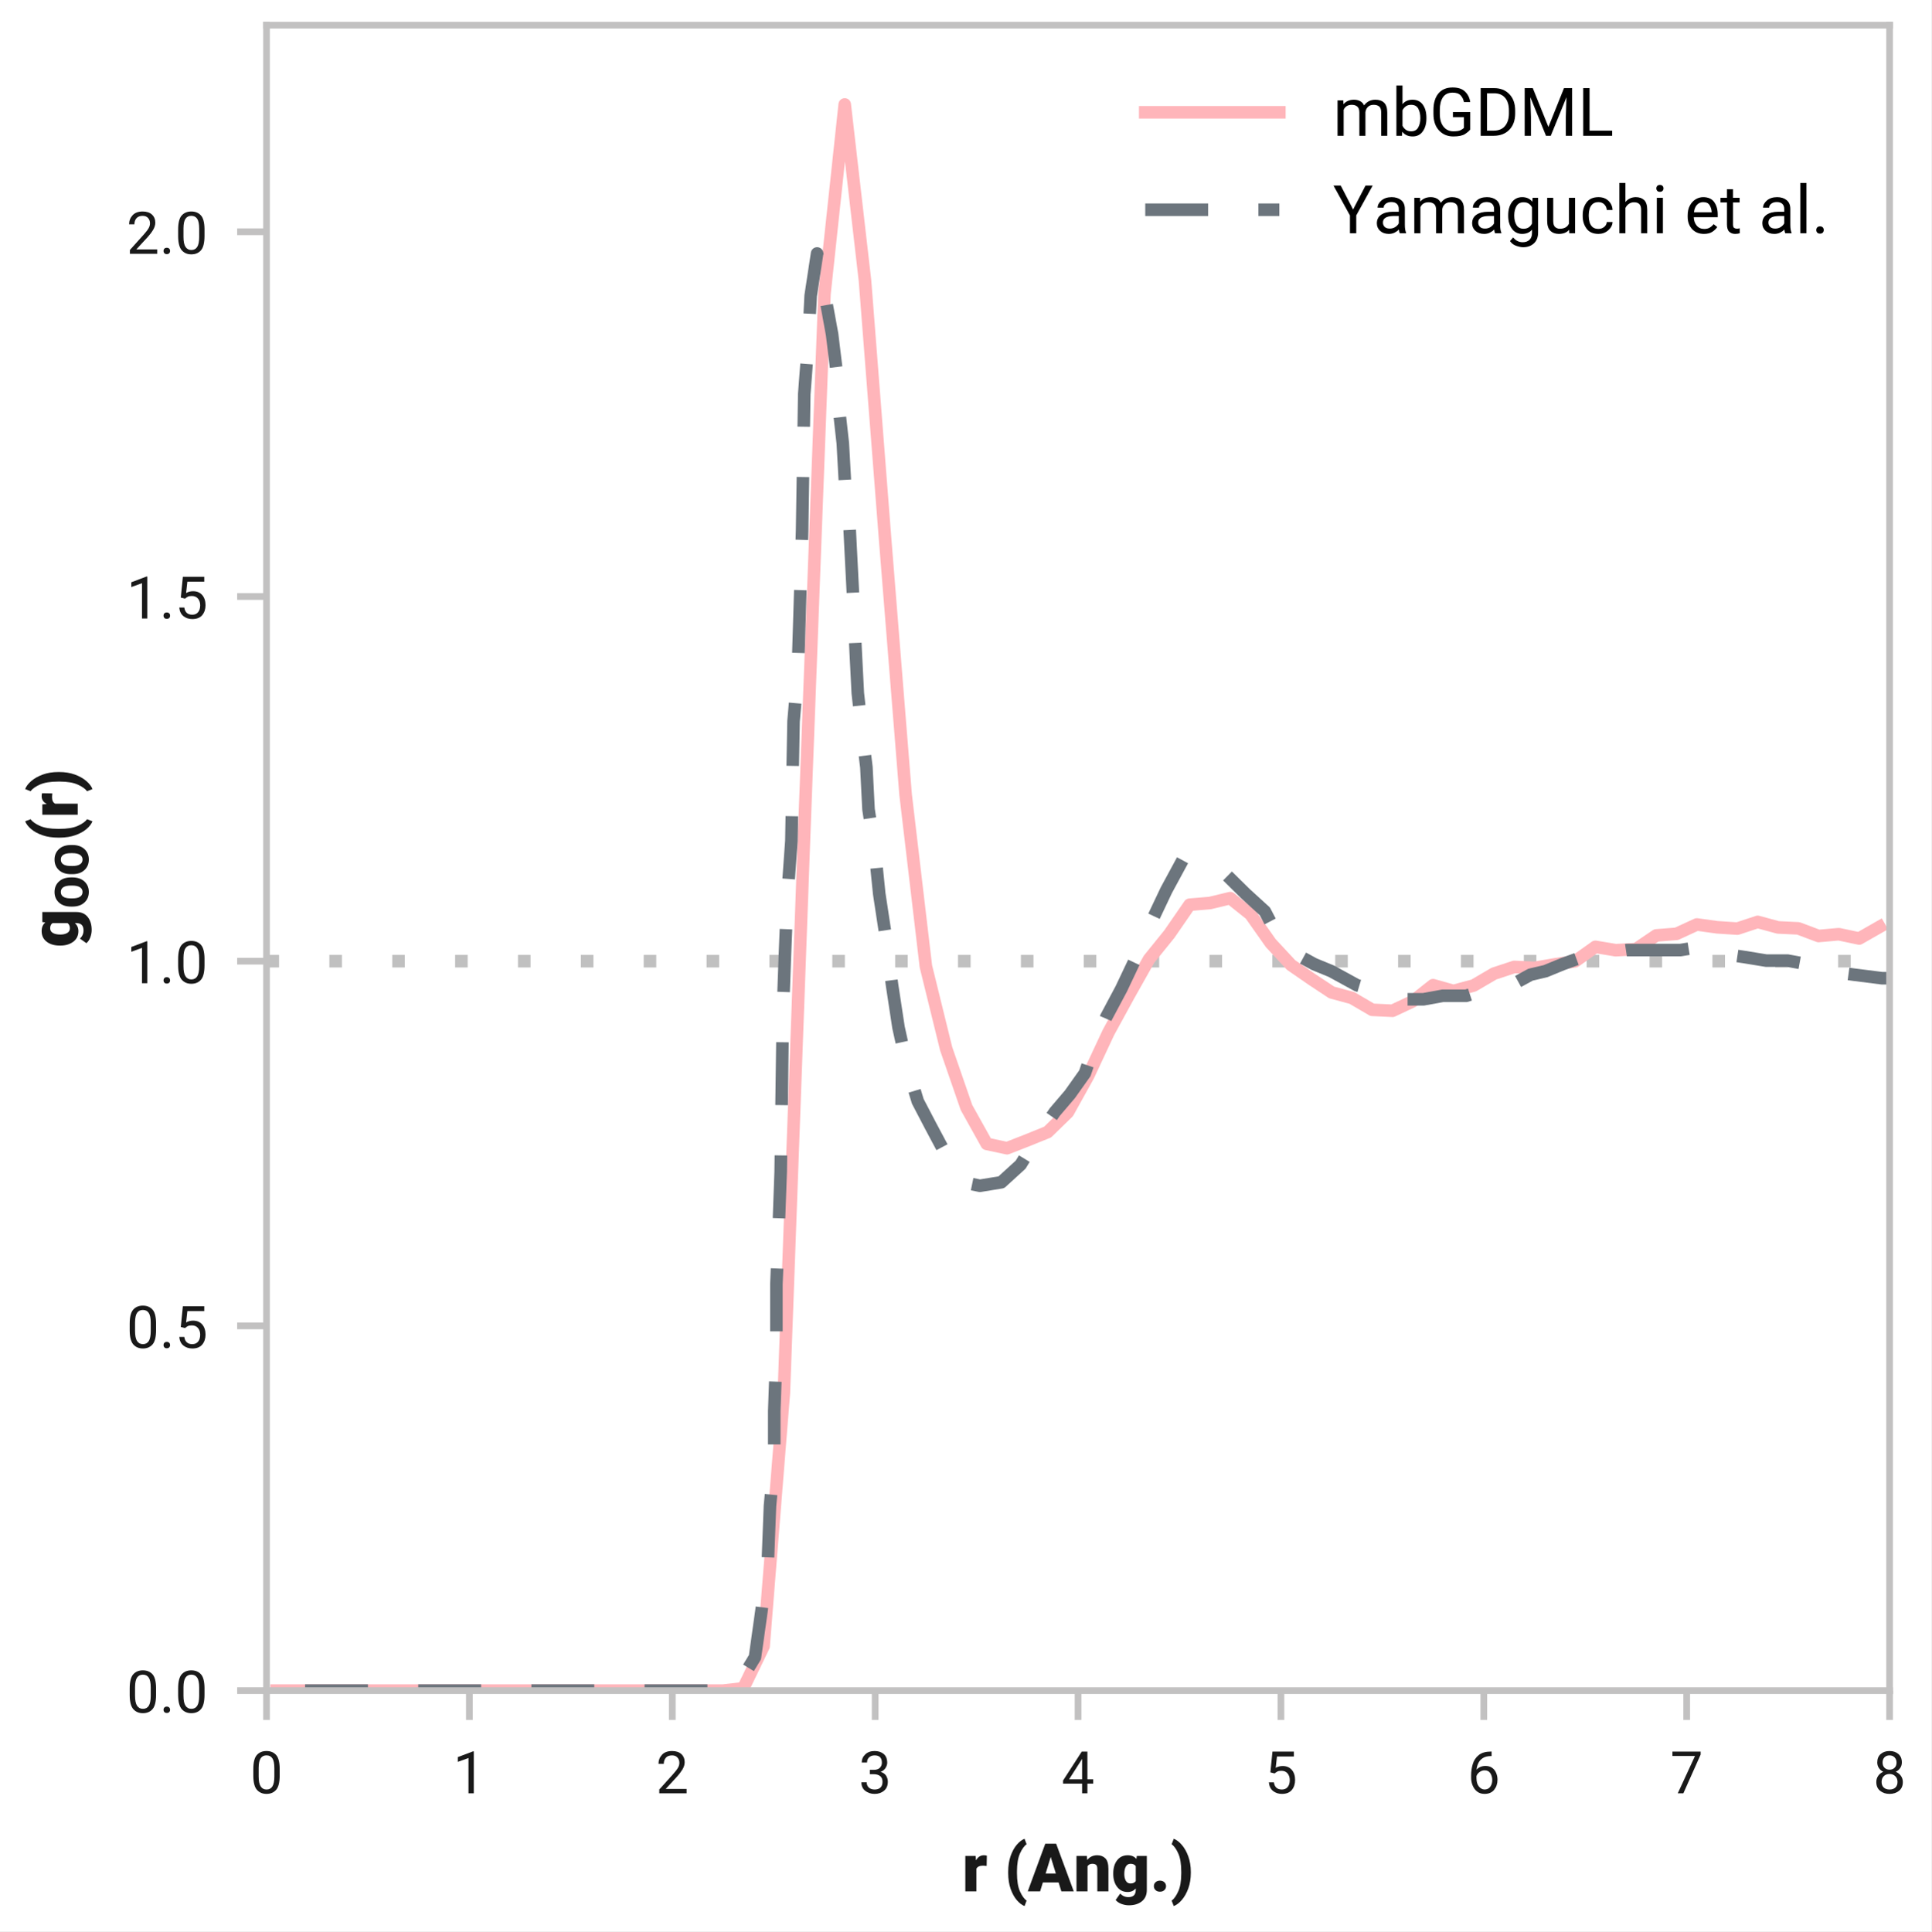
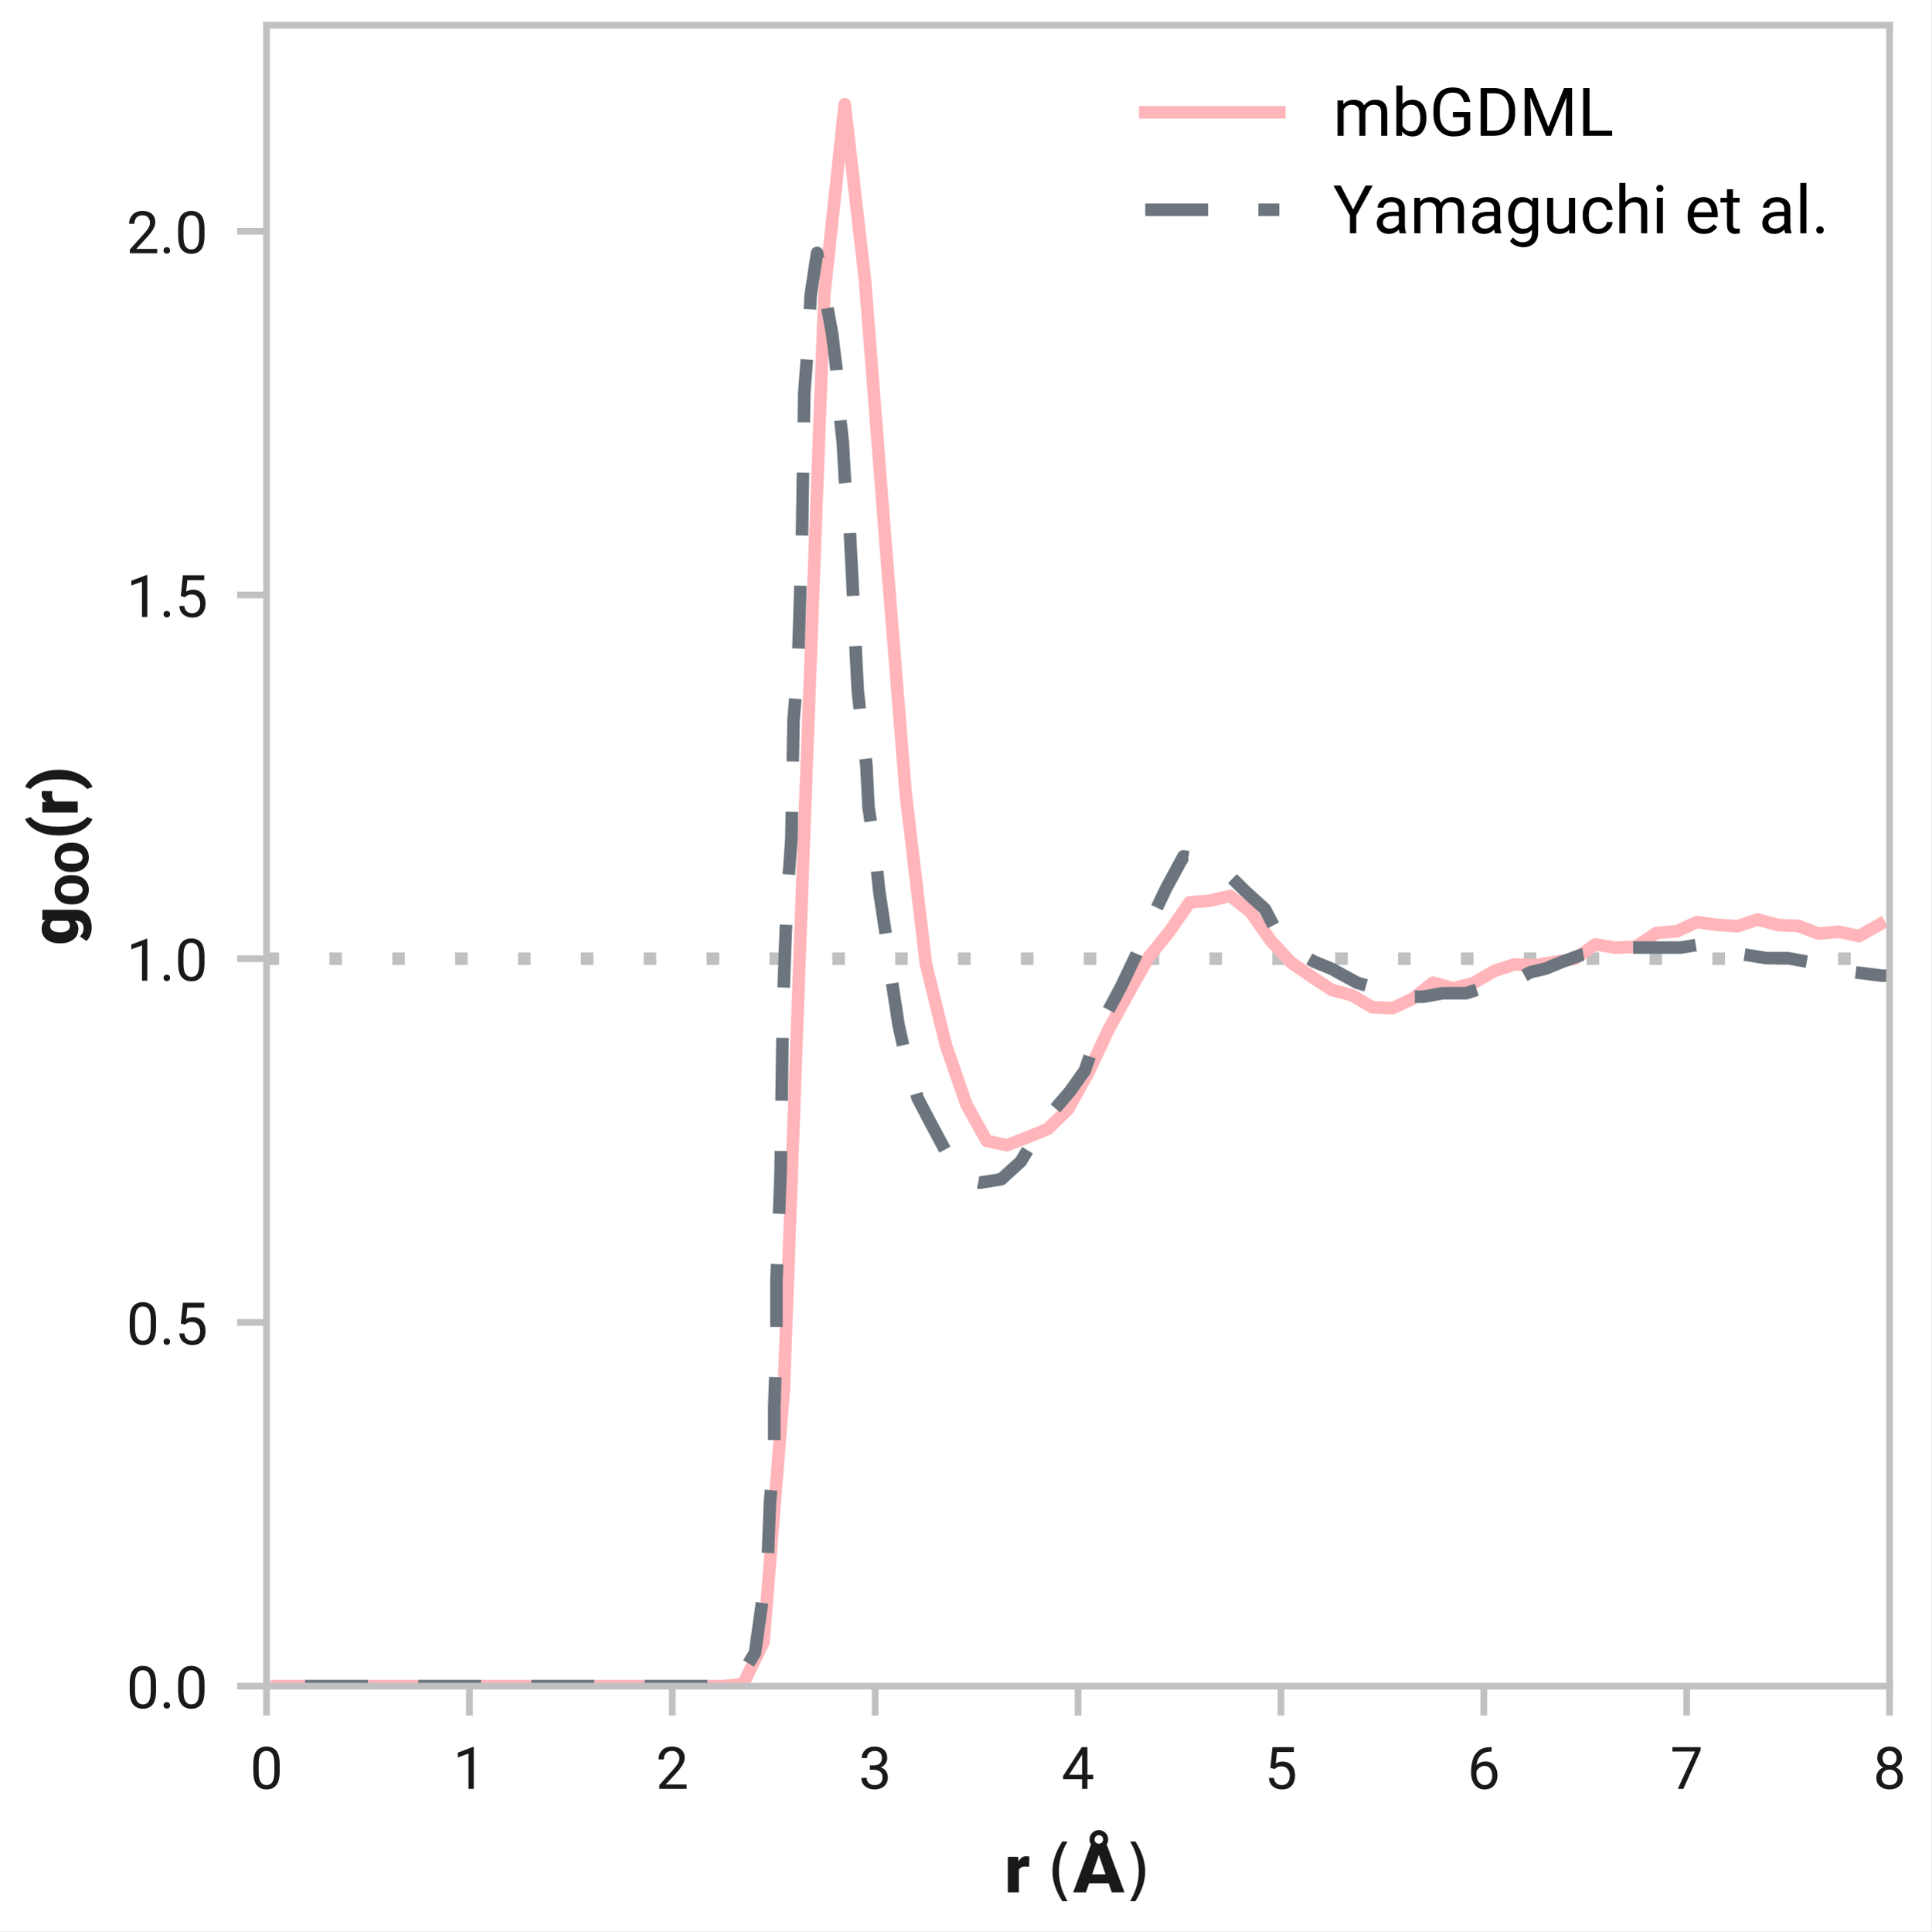
<svg xmlns="http://www.w3.org/2000/svg" xmlns:xlink="http://www.w3.org/1999/xlink" width="230.4pt" height="230.4pt" viewBox="0 0 230.4 230.4" version="1.1">
  <defs>
    <style type="text/css">*{stroke-linejoin: round; stroke-linecap: butt}</style>
  </defs>
  <g id="figure_1">
    <g id="patch_1">
      <path d="M 0 230.4  L 230.4 230.4  L 230.4 0  L 0 0  z " style="fill: #ffffff" />
    </g>
    <g id="axes_1">
      <g id="patch_2">
-         <path d="M 31.795 201.697  L 225.433 201.697  L 225.433 3  L 31.795 3  z " style="fill: #ffffff" />
+         <path d="M 31.795 201.168  L 225.433 201.168  L 225.433 3  L 31.795 3  z " style="fill: #ffffff" />
      </g>
      <g id="line2d_1">
-         <path d="M 31.795 114.674  L 225.433 114.674  " clip-path="url(#p8c1cacfb6a)" style="fill: none; stroke-dasharray: 1.5,6; stroke-dashoffset: 0; stroke: #c0c0c0; stroke-width: 1.5" />
+         <path d="M 31.795 114.377  L 225.433 114.377  " clip-path="url(#peef05276c7)" style="fill: none; stroke-dasharray: 1.5,6; stroke-dashoffset: 0; stroke: #c0c0c0; stroke-width: 1.5" />
      </g>
      <g id="line2d_2">
-         <path d="M 33.005 201.697  L 35.426 201.697  L 37.846 201.697  L 40.267 201.697  L 42.687 201.697  L 45.108 201.697  L 47.528 201.697  L 49.948 201.697  L 52.369 201.697  L 54.789 201.697  L 57.21 201.697  L 59.63 201.697  L 62.051 201.697  L 64.471 201.697  L 66.892 201.697  L 69.312 201.697  L 71.733 201.697  L 74.153 201.697  L 76.574 201.697  L 78.994 201.697  L 81.415 201.697  L 83.835 201.697  L 86.256 201.697  L 88.676 201.419  L 91.096 196.405  L 93.517 166.169  L 95.937 99.601  L 98.358 35.074  L 100.778 12.462  L 103.199 33.519  L 105.619 64.604  L 108.04 94.785  L 110.46 115.283  L 112.881 125.125  L 115.301 132.124  L 117.722 136.468  L 120.142 136.985  L 122.563 136.04  L 124.983 135.059  L 127.404 132.701  L 129.824 128.342  L 132.244 123.166  L 134.665 118.738  L 137.085 114.435  L 139.506 111.441  L 141.926 107.935  L 144.347 107.732  L 146.767 107.149  L 149.188 109.085  L 151.608 112.518  L 154.029 115.126  L 156.449 116.8  L 158.87 118.401  L 161.29 119.056  L 163.711 120.473  L 166.131 120.587  L 168.552 119.451  L 170.972 117.534  L 173.393 118.221  L 175.813 117.574  L 178.233 116.155  L 180.654 115.357  L 183.074 115.47  L 185.495 115.053  L 187.915 114.682  L 190.336 112.96  L 192.756 113.362  L 195.177 113.234  L 197.597 111.597  L 200.018 111.407  L 202.438 110.291  L 204.859 110.628  L 207.279 110.786  L 209.7 109.985  L 212.12 110.642  L 214.541 110.756  L 216.961 111.667  L 219.381 111.453  L 221.802 111.966  L 224.222 110.585  " clip-path="url(#p8c1cacfb6a)" style="fill: none; stroke: #ffb5ba; stroke-width: 1.5; stroke-linecap: square" />
+         <path d="M 33.005 201.168  L 35.426 201.168  L 37.846 201.168  L 40.267 201.168  L 42.687 201.168  L 45.108 201.168  L 47.528 201.168  L 49.948 201.168  L 52.369 201.168  L 54.789 201.168  L 57.21 201.168  L 59.63 201.168  L 62.051 201.168  L 64.471 201.168  L 66.892 201.168  L 69.312 201.168  L 71.733 201.168  L 74.153 201.168  L 76.574 201.168  L 78.994 201.168  L 81.415 201.168  L 83.835 201.168  L 86.256 201.168  L 88.676 200.891  L 91.096 195.891  L 93.517 165.734  L 95.937 99.344  L 98.358 34.989  L 100.778 12.437  L 103.199 33.438  L 105.619 64.44  L 108.04 94.541  L 110.46 114.984  L 112.881 124.8  L 115.301 131.78  L 117.722 136.113  L 120.142 136.629  L 122.563 135.686  L 124.983 134.707  L 127.404 132.356  L 129.824 128.008  L 132.244 122.846  L 134.665 118.43  L 137.085 114.139  L 139.506 111.152  L 141.926 107.656  L 144.347 107.453  L 146.767 106.872  L 149.188 108.803  L 151.608 112.226  L 154.029 114.828  L 156.449 116.497  L 158.87 118.094  L 161.29 118.747  L 163.711 120.161  L 166.131 120.275  L 168.552 119.141  L 170.972 117.229  L 173.393 117.914  L 175.813 117.269  L 178.233 115.854  L 180.654 115.058  L 183.074 115.171  L 185.495 114.754  L 187.915 114.385  L 190.336 112.668  L 192.756 113.069  L 195.177 112.941  L 197.597 111.308  L 200.018 111.118  L 202.438 110.005  L 204.859 110.341  L 207.279 110.499  L 209.7 109.7  L 212.12 110.355  L 214.541 110.469  L 216.961 111.378  L 219.381 111.165  L 221.802 111.676  L 224.222 110.299  " clip-path="url(#peef05276c7)" style="fill: none; stroke: #ffb5ba; stroke-width: 1.5; stroke-linecap: square" />
      </g>
      <g id="line2d_3">
-         <path d="M 36.396 201.697  L 68.6 201.697  L 84.958 201.697  L 88.281 200.647  L 90.07 197.709  L 90.837 192.253  L 91.604 186.377  L 91.859 179.661  L 92.371 174.205  L 92.371 168.329  L 92.626 161.193  L 92.626 153.219  L 92.882 146.923  L 93.137 139.787  L 93.393 120.9  L 93.649 113.765  L 93.904 107.469  L 94.415 100.333  L 94.671 86.063  L 95.182 80.187  L 95.438 71.792  L 95.693 63.398  L 95.949 47.029  L 96.46 40.313  L 96.716 35.276  L 97.482 30.24  L 98.505 35.696  L 99.272 39.893  L 99.783 44.091  L 100.038 48.288  L 100.55 52.905  L 100.805 57.522  L 101.316 62.139  L 101.572 67.175  L 101.828 72.212  L 102.083 77.668  L 102.339 82.705  L 102.85 87.322  L 103.361 91.519  L 103.617 96.556  L 104.384 101.593  L 104.895 106.629  L 105.661 111.666  L 106.428 117.542  L 107.195 122.579  L 108.217 127.196  L 109.495 131.393  L 111.029 134.331  L 112.818 137.689  L 114.863 141.047  L 116.908 141.466  L 119.464 141.047  L 121.764 138.948  L 123.809 135.59  L 125.853 132.652  L 127.643 130.554  L 129.432 128.035  L 130.71 124.258  L 131.988 121.32  L 133.777 117.962  L 135.566 114.184  L 137.355 109.987  L 139.144 106.21  L 141.189 102.432  L 143.745 102.852  L 146.045 104.111  L 148.601 106.629  L 150.902 108.728  L 152.435 111.666  L 154.48 113.765  L 156.78 115.024  L 158.825 115.863  L 161.892 117.542  L 164.704 118.382  L 167.515 119.221  L 169.815 119.221  L 172.116 118.801  L 174.927 118.801  L 177.483 117.962  L 180.295 117.542  L 182.595 116.283  L 184.384 115.863  L 186.429 115.024  L 188.729 114.184  L 191.285 113.765  L 194.097 113.345  L 196.142 113.345  L 198.698 113.345  L 200.487 113.345  L 203.043 112.925  L 205.343 113.765  L 208.155 114.184  L 210.71 114.604  L 213.266 114.604  L 215.567 115.024  L 218.123 115.863  L 221.19 116.283  L 224.513 116.703  L 228.091 116.703  L 230.902 116.703  L 231.4 116.703  " clip-path="url(#p8c1cacfb6a)" style="fill: none; stroke-dasharray: 7.5,6; stroke-dashoffset: 0; stroke: #6c757d; stroke-width: 1.5" />
+         <path d="M 36.396 201.168  L 68.6 201.168  L 84.958 201.168  L 88.281 200.121  L 90.07 197.191  L 90.837 191.749  L 91.604 185.889  L 91.859 179.191  L 92.371 173.749  L 92.371 167.889  L 92.626 160.772  L 92.626 152.819  L 92.882 146.54  L 93.137 139.423  L 93.393 120.586  L 93.649 113.47  L 93.904 107.191  L 94.415 100.074  L 94.671 85.842  L 95.182 79.981  L 95.438 71.609  L 95.693 63.237  L 95.949 46.911  L 96.46 40.214  L 96.716 35.19  L 97.482 30.167  L 98.505 35.609  L 99.272 39.795  L 99.783 43.981  L 100.038 48.167  L 100.55 52.772  L 100.805 57.377  L 101.316 61.981  L 101.572 67.005  L 101.828 72.028  L 102.083 77.47  L 102.339 82.493  L 102.85 87.098  L 103.361 91.284  L 103.617 96.307  L 104.384 101.33  L 104.895 106.354  L 105.661 111.377  L 106.428 117.237  L 107.195 122.261  L 108.217 126.865  L 109.495 131.051  L 111.029 133.982  L 112.818 137.33  L 114.863 140.679  L 116.908 141.098  L 119.464 140.679  L 121.764 138.586  L 123.809 135.237  L 125.853 132.307  L 127.643 130.214  L 129.432 127.702  L 130.71 123.935  L 131.988 121.005  L 133.777 117.656  L 135.566 113.888  L 137.355 109.702  L 139.144 105.935  L 141.189 102.167  L 143.745 102.586  L 146.045 103.842  L 148.601 106.354  L 150.902 108.447  L 152.435 111.377  L 154.48 113.47  L 156.78 114.726  L 158.825 115.563  L 161.892 117.237  L 164.704 118.075  L 167.515 118.912  L 169.815 118.912  L 172.116 118.493  L 174.927 118.493  L 177.483 117.656  L 180.295 117.237  L 182.595 115.981  L 184.384 115.563  L 186.429 114.726  L 188.729 113.888  L 191.285 113.47  L 194.097 113.051  L 196.142 113.051  L 198.698 113.051  L 200.487 113.051  L 203.043 112.633  L 205.343 113.47  L 208.155 113.888  L 210.71 114.307  L 213.266 114.307  L 215.567 114.726  L 218.123 115.563  L 221.19 115.981  L 224.513 116.4  L 228.091 116.4  L 230.902 116.4  L 231.4 116.4  " clip-path="url(#peef05276c7)" style="fill: none; stroke-dasharray: 7.5,6; stroke-dashoffset: 0; stroke: #6c757d; stroke-width: 1.5" />
      </g>
      <g id="matplotlib.axis_1">
        <g id="xtick_1">
          <g id="line2d_4">
            <defs>
-               <path id="me7ba7d6acd" d="M 0 0  L 0 3.5  " style="stroke: #c2c1c1; stroke-width: 0.8" />
-             </defs>
-             <g>
-               <use xlink:href="#me7ba7d6acd" x="31.795" y="201.697" style="fill: #c2c1c1; stroke: #c2c1c1; stroke-width: 0.8" />
+               <path id="m8b5f6d58ea" d="M 0 0  L 0 3.5  " style="stroke: #c2c1c1; stroke-width: 0.8" />
+             </defs>
+             <g>
+               <use xlink:href="#m8b5f6d58ea" x="31.795" y="201.168" style="fill: #c2c1c1; stroke: #c2c1c1; stroke-width: 0.8" />
            </g>
          </g>
          <g id="text_1">
-             <g style="fill: #191919" transform="translate(29.82782 213.9466) scale(0.07 -0.07)">
+             <g style="fill: #191919" transform="translate(29.82782 213.4179) scale(0.07 -0.07)">
              <defs>
                <path id="Roboto-Regular-30" d="M 3234 1944  Q 3234 825 2848 381  Q 2463 -63 1800 -63  Q 1156 -63 764 368  Q 372 800 359 1872  L 359 2638  Q 359 3753 750 4183  Q 1141 4613 1794 4613  Q 2447 4613 2834 4195  Q 3222 3778 3234 2709  L 3234 1944  z M 2653 2734  Q 2653 3503 2434 3822  Q 2216 4141 1794 4141  Q 1388 4141 1167 3831  Q 947 3522 941 2778  L 941 1850  Q 941 1088 1164 750  Q 1388 413 1800 413  Q 2222 413 2436 745  Q 2650 1078 2653 1825  L 2653 2734  z " transform="scale(0.015625)" />
              </defs>
              <use xlink:href="#Roboto-Regular-30" />
            </g>
          </g>
        </g>
        <g id="xtick_2">
          <g id="line2d_5">
            <g>
-               <use xlink:href="#me7ba7d6acd" x="56" y="201.697" style="fill: #c2c1c1; stroke: #c2c1c1; stroke-width: 0.8" />
+               <use xlink:href="#m8b5f6d58ea" x="56" y="201.168" style="fill: #c2c1c1; stroke: #c2c1c1; stroke-width: 0.8" />
            </g>
          </g>
          <g id="text_2">
-             <g style="fill: #191919" transform="translate(54.03253 213.9466) scale(0.07 -0.07)">
+             <g style="fill: #191919" transform="translate(54.03253 213.4179) scale(0.07 -0.07)">
              <defs>
                <path id="Roboto-Regular-31" d="M 2278 4575  L 2278 0  L 1700 0  L 1700 3853  L 534 3428  L 534 3950  L 2188 4575  L 2278 4575  z " transform="scale(0.015625)" />
              </defs>
              <use xlink:href="#Roboto-Regular-31" />
            </g>
          </g>
        </g>
        <g id="xtick_3">
          <g id="line2d_6">
            <g>
-               <use xlink:href="#me7ba7d6acd" x="80.204" y="201.697" style="fill: #c2c1c1; stroke: #c2c1c1; stroke-width: 0.8" />
+               <use xlink:href="#m8b5f6d58ea" x="80.204" y="201.168" style="fill: #c2c1c1; stroke: #c2c1c1; stroke-width: 0.8" />
            </g>
          </g>
          <g id="text_3">
-             <g style="fill: #191919" transform="translate(78.23725 213.9466) scale(0.07 -0.07)">
+             <g style="fill: #191919" transform="translate(78.23725 213.4179) scale(0.07 -0.07)">
              <defs>
                <path id="Roboto-Regular-32" d="M 3359 475  L 3359 0  L 381 0  L 381 416  L 1925 2134  Q 2306 2566 2439 2819  Q 2572 3072 2572 3328  Q 2572 3663 2364 3900  Q 2156 4138 1778 4138  Q 1322 4138 1097 3878  Q 872 3619 872 3213  L 294 3213  Q 294 3788 672 4200  Q 1050 4613 1778 4613  Q 2422 4613 2786 4278  Q 3150 3944 3150 3397  Q 3150 2997 2903 2592  Q 2656 2188 2297 1797  L 1078 475  L 3359 475  z " transform="scale(0.015625)" />
              </defs>
              <use xlink:href="#Roboto-Regular-32" />
            </g>
          </g>
        </g>
        <g id="xtick_4">
          <g id="line2d_7">
            <g>
-               <use xlink:href="#me7ba7d6acd" x="104.409" y="201.697" style="fill: #c2c1c1; stroke: #c2c1c1; stroke-width: 0.8" />
+               <use xlink:href="#m8b5f6d58ea" x="104.409" y="201.168" style="fill: #c2c1c1; stroke: #c2c1c1; stroke-width: 0.8" />
            </g>
          </g>
          <g id="text_4">
-             <g style="fill: #191919" transform="translate(102.442 213.9466) scale(0.07 -0.07)">
+             <g style="fill: #191919" transform="translate(102.442 213.4179) scale(0.07 -0.07)">
              <defs>
                <path id="Roboto-Regular-33" d="M 1222 2084  L 1222 2559  L 1647 2559  Q 2094 2563 2312 2784  Q 2531 3006 2531 3338  Q 2531 4138 1738 4138  Q 1369 4138 1141 3927  Q 913 3716 913 3359  L 334 3359  Q 334 3881 720 4247  Q 1106 4613 1738 4613  Q 2353 4613 2733 4286  Q 3113 3959 3113 3325  Q 3113 3072 2942 2784  Q 2772 2497 2397 2338  Q 2850 2191 3015 1884  Q 3181 1578 3181 1269  Q 3181 631 2768 284  Q 2356 -63 1741 -63  Q 1147 -63 722 267  Q 297 597 297 1203  L 875 1203  Q 875 844 1108 628  Q 1341 413 1741 413  Q 2138 413 2369 622  Q 2600 831 2600 1256  Q 2600 1681 2337 1882  Q 2075 2084 1634 2084  L 1222 2084  z " transform="scale(0.015625)" />
              </defs>
              <use xlink:href="#Roboto-Regular-33" />
            </g>
          </g>
        </g>
        <g id="xtick_5">
          <g id="line2d_8">
            <g>
-               <use xlink:href="#me7ba7d6acd" x="128.614" y="201.697" style="fill: #c2c1c1; stroke: #c2c1c1; stroke-width: 0.8" />
+               <use xlink:href="#m8b5f6d58ea" x="128.614" y="201.168" style="fill: #c2c1c1; stroke: #c2c1c1; stroke-width: 0.8" />
            </g>
          </g>
          <g id="text_5">
-             <g style="fill: #191919" transform="translate(126.6467 213.9466) scale(0.07 -0.07)">
+             <g style="fill: #191919" transform="translate(126.6467 213.4179) scale(0.07 -0.07)">
              <defs>
                <path id="Roboto-Regular-34" d="M 166 1397  L 2203 4550  L 2819 4550  L 2819 1531  L 3453 1531  L 3453 1056  L 2819 1056  L 2819 0  L 2241 0  L 2241 1056  L 166 1056  L 166 1397  z M 822 1531  L 2241 1531  L 2241 3766  L 2169 3638  L 822 1531  z " transform="scale(0.015625)" />
              </defs>
              <use xlink:href="#Roboto-Regular-34" />
            </g>
          </g>
        </g>
        <g id="xtick_6">
          <g id="line2d_9">
            <g>
-               <use xlink:href="#me7ba7d6acd" x="152.819" y="201.697" style="fill: #c2c1c1; stroke: #c2c1c1; stroke-width: 0.8" />
+               <use xlink:href="#m8b5f6d58ea" x="152.819" y="201.168" style="fill: #c2c1c1; stroke: #c2c1c1; stroke-width: 0.8" />
            </g>
          </g>
          <g id="text_6">
-             <g style="fill: #191919" transform="translate(150.8514 213.9466) scale(0.07 -0.07)">
+             <g style="fill: #191919" transform="translate(150.8514 213.4179) scale(0.07 -0.07)">
              <defs>
                <path id="Roboto-Regular-35" d="M 1109 2166  L 647 2284  L 875 4550  L 3209 4550  L 3209 4016  L 1366 4016  L 1228 2778  Q 1572 2975 1988 2975  Q 2616 2975 2980 2561  Q 3344 2147 3344 1450  Q 3344 797 2987 367  Q 2631 -63 1903 -63  Q 1350 -63 947 248  Q 544 559 481 1197  L 1031 1197  Q 1141 413 1903 413  Q 2313 413 2538 691  Q 2763 969 2763 1444  Q 2763 1872 2527 2164  Q 2291 2456 1853 2456  Q 1563 2456 1413 2378  Q 1263 2300 1109 2166  z " transform="scale(0.015625)" />
              </defs>
              <use xlink:href="#Roboto-Regular-35" />
            </g>
          </g>
        </g>
        <g id="xtick_7">
          <g id="line2d_10">
            <g>
-               <use xlink:href="#me7ba7d6acd" x="177.023" y="201.697" style="fill: #c2c1c1; stroke: #c2c1c1; stroke-width: 0.8" />
+               <use xlink:href="#m8b5f6d58ea" x="177.023" y="201.168" style="fill: #c2c1c1; stroke: #c2c1c1; stroke-width: 0.8" />
            </g>
          </g>
          <g id="text_7">
-             <g style="fill: #191919" transform="translate(175.0561 213.9466) scale(0.07 -0.07)">
+             <g style="fill: #191919" transform="translate(175.0561 213.4179) scale(0.07 -0.07)">
              <defs>
                <path id="Roboto-Regular-36" d="M 3291 1484  Q 3291 838 2930 387  Q 2569 -63 1878 -63  Q 1388 -63 1063 198  Q 738 459 577 861  Q 416 1263 416 1684  L 416 1956  Q 416 2597 595 3194  Q 775 3791 1247 4173  Q 1719 4556 2597 4556  L 2647 4556  L 2647 4066  Q 2041 4066 1705 3853  Q 1369 3641 1205 3302  Q 1041 2963 1006 2575  Q 1369 2984 1984 2984  Q 2438 2984 2727 2765  Q 3016 2547 3153 2201  Q 3291 1856 3291 1484  z M 997 1666  Q 997 1059 1267 737  Q 1538 416 1878 416  Q 2278 416 2498 708  Q 2719 1000 2719 1456  Q 2719 1863 2516 2184  Q 2313 2506 1891 2506  Q 1588 2506 1341 2325  Q 1094 2144 997 1884  L 997 1666  z " transform="scale(0.015625)" />
              </defs>
              <use xlink:href="#Roboto-Regular-36" />
            </g>
          </g>
        </g>
        <g id="xtick_8">
          <g id="line2d_11">
            <g>
-               <use xlink:href="#me7ba7d6acd" x="201.228" y="201.697" style="fill: #c2c1c1; stroke: #c2c1c1; stroke-width: 0.8" />
+               <use xlink:href="#m8b5f6d58ea" x="201.228" y="201.168" style="fill: #c2c1c1; stroke: #c2c1c1; stroke-width: 0.8" />
            </g>
          </g>
          <g id="text_8">
-             <g style="fill: #191919" transform="translate(199.2608 213.9466) scale(0.07 -0.07)">
+             <g style="fill: #191919" transform="translate(199.2608 213.4179) scale(0.07 -0.07)">
              <defs>
                <path id="Roboto-Regular-37" d="M 3319 4550  L 3319 4225  L 1434 0  L 825 0  L 2706 4075  L 244 4075  L 244 4550  L 3319 4550  z " transform="scale(0.015625)" />
              </defs>
              <use xlink:href="#Roboto-Regular-37" />
            </g>
          </g>
        </g>
        <g id="xtick_9">
          <g id="line2d_12">
            <g>
-               <use xlink:href="#me7ba7d6acd" x="225.433" y="201.697" style="fill: #c2c1c1; stroke: #c2c1c1; stroke-width: 0.8" />
+               <use xlink:href="#m8b5f6d58ea" x="225.433" y="201.168" style="fill: #c2c1c1; stroke: #c2c1c1; stroke-width: 0.8" />
            </g>
          </g>
          <g id="text_9">
-             <g style="fill: #191919" transform="translate(223.4655 213.9466) scale(0.07 -0.07)">
+             <g style="fill: #191919" transform="translate(223.4655 213.4179) scale(0.07 -0.07)">
              <defs>
                <path id="Roboto-Regular-38" d="M 3244 1231  Q 3244 606 2826 271  Q 2409 -63 1796 -63  Q 1184 -63 767 271  Q 350 606 350 1231  Q 350 1613 554 1905  Q 759 2197 1109 2347  Q 806 2494 629 2762  Q 453 3031 453 3366  Q 453 3963 833 4288  Q 1213 4613 1794 4613  Q 2378 4613 2758 4288  Q 3138 3963 3138 3366  Q 3138 3028 2956 2761  Q 2775 2494 2472 2347  Q 2825 2197 3034 1903  Q 3244 1609 3244 1231  z M 2559 3356  Q 2559 3697 2346 3917  Q 2134 4138 1793 4138  Q 1453 4138 1243 3927  Q 1034 3716 1034 3356  Q 1034 3003 1243 2790  Q 1453 2578 1797 2578  Q 2138 2578 2348 2790  Q 2559 3003 2559 3356  z M 2663 1244  Q 2663 1625 2420 1865  Q 2178 2106 1791 2106  Q 1394 2106 1161 1865  Q 928 1625 928 1244  Q 928 850 1161 631  Q 1394 413 1797 413  Q 2200 413 2431 631  Q 2663 850 2663 1244  z " transform="scale(0.015625)" />
              </defs>
              <use xlink:href="#Roboto-Regular-38" />
            </g>
          </g>
        </g>
        <g id="text_10">
-           <g style="fill: #191919" transform="translate(114.7838 225.6423) scale(0.08 -0.08)">
+           <g style="fill: #191919" transform="translate(119.8538 225.7748) scale(0.08 -0.08)">
            <defs>
              <path id="Roboto-Black-72" d="M 1994 2453  Q 1500 2453 1359 2144  L 1359 0  L 306 0  L 306 3381  L 1291 3381  L 1325 2950  Q 1591 3444 2069 3444  Q 2244 3444 2359 3406  L 2341 2428  L 1994 2453  z " transform="scale(0.015625)" />
              <path id="Roboto-Black-20" transform="scale(0.015625)" />
-               <path id="Roboto-Black-28" d="M 378 1850  Q 378 2713 608 3369  Q 838 4025 1194 4444  Q 1550 4863 1938 5019  L 2134 4500  Q 1788 4247 1505 3622  Q 1222 2997 1216 1909  L 1216 1756  Q 1216 634 1500 1  Q 1784 -631 2134 -888  L 1938 -1406  Q 1550 -1250 1195 -833  Q 841 -416 612 229  Q 384 875 378 1716  L 378 1850  z " transform="scale(0.015625)" />
-               <path id="Roboto-Black-41" d="M -13 0  L 1659 4550  L 2694 4550  L 4375 0  L 3194 0  L 2931 850  L 1428 850  L 1166 0  L -13 0  z M 1691 1697  L 2669 1697  L 2178 3281  L 1691 1697  z " transform="scale(0.015625)" />
-               <path id="Roboto-Black-6e" d="M 1788 2631  Q 1478 2631 1331 2391  L 1331 0  L 278 0  L 278 3381  L 1266 3381  L 1300 2988  Q 1653 3444 2263 3444  Q 2731 3444 3026 3156  Q 3322 2869 3325 2144  L 3325 0  L 2266 0  L 2266 2131  Q 2266 2438 2141 2534  Q 2016 2631 1788 2631  z " transform="scale(0.015625)" />
-               <path id="Roboto-Black-67" d="M 1659 -1331  Q 1319 -1331 966 -1203  Q 613 -1075 403 -825  L 844 -206  Q 1147 -553 1622 -553  Q 2313 -553 2322 119  L 2322 275  Q 2025 -63 1553 -63  Q 913 -63 544 425  Q 175 913 175 1650  L 175 1716  Q 175 2488 545 2966  Q 916 3444 1559 3444  Q 2091 3444 2384 3091  L 2422 3381  L 3378 3381  L 3378 131  Q 3378 -572 2904 -951  Q 2431 -1331 1659 -1331  z M 1228 1650  Q 1228 1269 1375 1009  Q 1522 750 1822 750  Q 2166 750 2322 981  L 2322 2400  Q 2172 2631 1828 2631  Q 1531 2631 1379 2372  Q 1228 2113 1228 1650  z " transform="scale(0.015625)" />
-               <path id="Roboto-Black-2e" d="M 366 494  Q 366 719 527 870  Q 688 1022 947 1022  Q 1206 1022 1367 870  Q 1528 719 1528 494  Q 1528 269 1367 117  Q 1206 -34 947 -34  Q 688 -34 527 117  Q 366 269 366 494  z " transform="scale(0.015625)" />
-               <path id="Roboto-Black-29" d="M 1956 1763  Q 1956 941 1717 283  Q 1478 -375 1104 -812  Q 731 -1250 328 -1406  L 125 -888  Q 469 -634 753 -9  Q 1038 616 1044 1703  L 1044 1856  Q 1044 2978 759 3611  Q 475 4244 125 4500  L 328 5019  Q 731 4863 1104 4425  Q 1478 3988 1717 3330  Q 1956 2672 1956 1850  L 1956 1763  z " transform="scale(0.015625)" />
-             </defs>
-             <use xlink:href="#Roboto-Black-72" />
-             <use xlink:href="#Roboto-Black-20" x="37.891" />
-             <use xlink:href="#Roboto-Black-28" x="62.793" />
-             <use xlink:href="#Roboto-Black-41" x="98.096" />
-             <use xlink:href="#Roboto-Black-6e" x="166.211" />
-             <use xlink:href="#Roboto-Black-67" x="222.656" />
-             <use xlink:href="#Roboto-Black-2e" x="280.225" />
-             <use xlink:href="#Roboto-Black-29" x="310.498" />
+               <path id="DejaVuSans-28" d="M 1984 4856  Q 1566 4138 1362 3434  Q 1159 2731 1159 2009  Q 1159 1288 1364 580  Q 1569 -128 1984 -844  L 1484 -844  Q 1016 -109 783 600  Q 550 1309 550 2009  Q 550 2706 781 3412  Q 1013 4119 1484 4856  L 1984 4856  z " transform="scale(0.015625)" />
+               <path id="DejaVuSans-Bold-c5" d="M 3225 4575  L 4922 0  L 3713 0  L 3419 850  L 1538 850  L 1241 0  L 31 0  L 1728 4575  Q 1656 4681 1622 4798  Q 1588 4916 1588 5050  Q 1588 5416 1848 5678  Q 2109 5941 2478 5941  Q 2841 5941 3103 5678  Q 3366 5416 3366 5050  Q 3366 4903 3331 4784  Q 3297 4666 3225 4575  z M 2069 5050  Q 2069 4881 2189 4761  Q 2309 4641 2478 4641  Q 2647 4641 2767 4761  Q 2888 4881 2888 5050  Q 2888 5219 2766 5339  Q 2644 5459 2478 5459  Q 2309 5459 2189 5339  Q 2069 5219 2069 5050  z M 1838 1716  L 3116 1716  L 2478 3572  L 1838 1716  z " transform="scale(0.015625)" />
+               <path id="DejaVuSans-29" d="M 513 4856  L 1013 4856  Q 1481 4119 1714 3412  Q 1947 2706 1947 2009  Q 1947 1309 1714 600  Q 1481 -109 1013 -844  L 513 -844  Q 928 -128 1133 580  Q 1338 1288 1338 2009  Q 1338 2731 1133 3434  Q 928 4138 513 4856  z " transform="scale(0.015625)" />
+             </defs>
+             <use xlink:href="#Roboto-Black-72" transform="translate(0 0.171875)" />
+             <use xlink:href="#Roboto-Black-20" transform="translate(37.89062 0.171875)" />
+             <use xlink:href="#DejaVuSans-28" transform="translate(62.79297 0.171875)" />
+             <use xlink:href="#DejaVuSans-Bold-c5" transform="translate(101.8066 0.171875)" />
+             <use xlink:href="#DejaVuSans-29" transform="translate(179.1992 0.171875)" />
          </g>
        </g>
      </g>
      <g id="matplotlib.axis_2">
        <g id="ytick_1">
          <g id="line2d_13">
            <defs>
-               <path id="m74714bd1ed" d="M 0 0  L -3.5 0  " style="stroke: #c2c1c1; stroke-width: 0.8" />
-             </defs>
-             <g>
-               <use xlink:href="#m74714bd1ed" x="31.795" y="201.697" style="fill: #c2c1c1; stroke: #c2c1c1; stroke-width: 0.8" />
+               <path id="m9b41dfde55" d="M 0 0  L -3.5 0  " style="stroke: #c2c1c1; stroke-width: 0.8" />
+             </defs>
+             <g>
+               <use xlink:href="#m9b41dfde55" x="31.795" y="201.168" style="fill: #c2c1c1; stroke: #c2c1c1; stroke-width: 0.8" />
            </g>
          </g>
          <g id="text_11">
-             <g style="fill: #191919" transform="translate(15.08024 204.3216) scale(0.07 -0.07)">
+             <g style="fill: #191919" transform="translate(15.08024 203.7929) scale(0.07 -0.07)">
              <defs>
                <path id="Roboto-Regular-2e" d="M 450 306  Q 450 453 542 554  Q 634 656 809 656  Q 984 656 1076 554  Q 1169 453 1169 306  Q 1169 163 1076 62  Q 984 -38 809 -38  Q 634 -38 542 62  Q 450 163 450 306  z " transform="scale(0.015625)" />
              </defs>
              <use xlink:href="#Roboto-Regular-30" />
              <use xlink:href="#Roboto-Regular-2e" x="56.201" />
              <use xlink:href="#Roboto-Regular-30" x="82.568" />
            </g>
          </g>
        </g>
        <g id="ytick_2">
          <g id="line2d_14">
            <g>
-               <use xlink:href="#m74714bd1ed" x="31.795" y="158.185" style="fill: #c2c1c1; stroke: #c2c1c1; stroke-width: 0.8" />
+               <use xlink:href="#m9b41dfde55" x="31.795" y="157.772" style="fill: #c2c1c1; stroke: #c2c1c1; stroke-width: 0.8" />
            </g>
          </g>
          <g id="text_12">
-             <g style="fill: #191919" transform="translate(15.08024 160.8103) scale(0.07 -0.07)">
+             <g style="fill: #191919" transform="translate(15.08024 160.3974) scale(0.07 -0.07)">
              <use xlink:href="#Roboto-Regular-30" />
              <use xlink:href="#Roboto-Regular-2e" x="56.201" />
              <use xlink:href="#Roboto-Regular-35" x="82.568" />
            </g>
          </g>
        </g>
        <g id="ytick_3">
          <g id="line2d_15">
            <g>
-               <use xlink:href="#m74714bd1ed" x="31.795" y="114.674" style="fill: #c2c1c1; stroke: #c2c1c1; stroke-width: 0.8" />
+               <use xlink:href="#m9b41dfde55" x="31.795" y="114.377" style="fill: #c2c1c1; stroke: #c2c1c1; stroke-width: 0.8" />
            </g>
          </g>
          <g id="text_13">
-             <g style="fill: #191919" transform="translate(15.08024 117.299) scale(0.07 -0.07)">
+             <g style="fill: #191919" transform="translate(15.08024 117.0018) scale(0.07 -0.07)">
              <use xlink:href="#Roboto-Regular-31" />
              <use xlink:href="#Roboto-Regular-2e" x="56.201" />
              <use xlink:href="#Roboto-Regular-30" x="82.568" />
            </g>
          </g>
        </g>
        <g id="ytick_4">
          <g id="line2d_16">
            <g>
-               <use xlink:href="#m74714bd1ed" x="31.795" y="71.163" style="fill: #c2c1c1; stroke: #c2c1c1; stroke-width: 0.8" />
+               <use xlink:href="#m9b41dfde55" x="31.795" y="70.981" style="fill: #c2c1c1; stroke: #c2c1c1; stroke-width: 0.8" />
            </g>
          </g>
          <g id="text_14">
-             <g style="fill: #191919" transform="translate(15.08024 73.78768) scale(0.07 -0.07)">
+             <g style="fill: #191919" transform="translate(15.08024 73.60629) scale(0.07 -0.07)">
              <use xlink:href="#Roboto-Regular-31" />
              <use xlink:href="#Roboto-Regular-2e" x="56.201" />
              <use xlink:href="#Roboto-Regular-35" x="82.568" />
            </g>
          </g>
        </g>
        <g id="ytick_5">
          <g id="line2d_17">
            <g>
-               <use xlink:href="#m74714bd1ed" x="31.795" y="27.651" style="fill: #c2c1c1; stroke: #c2c1c1; stroke-width: 0.8" />
+               <use xlink:href="#m9b41dfde55" x="31.795" y="27.586" style="fill: #c2c1c1; stroke: #c2c1c1; stroke-width: 0.8" />
            </g>
          </g>
          <g id="text_15">
-             <g style="fill: #191919" transform="translate(15.08024 30.27636) scale(0.07 -0.07)">
+             <g style="fill: #191919" transform="translate(15.08024 30.21076) scale(0.07 -0.07)">
              <use xlink:href="#Roboto-Regular-32" />
              <use xlink:href="#Roboto-Regular-2e" x="56.201" />
              <use xlink:href="#Roboto-Regular-30" x="82.568" />
            </g>
          </g>
        </g>
        <g id="text_16">
-           <g style="fill: #191919" transform="translate(9.32024 113.0284) rotate(-90) scale(0.08 -0.08)">
-             <defs>
+           <g style="fill: #191919" transform="translate(9.32024 112.7641) rotate(-90) scale(0.08 -0.08)">
+             <defs>
+               <path id="Roboto-Black-67" d="M 1659 -1331  Q 1319 -1331 966 -1203  Q 613 -1075 403 -825  L 844 -206  Q 1147 -553 1622 -553  Q 2313 -553 2322 119  L 2322 275  Q 2025 -63 1553 -63  Q 913 -63 544 425  Q 175 913 175 1650  L 175 1716  Q 175 2488 545 2966  Q 916 3444 1559 3444  Q 2091 3444 2384 3091  L 2422 3381  L 3378 3381  L 3378 131  Q 3378 -572 2904 -951  Q 2431 -1331 1659 -1331  z M 1228 1650  Q 1228 1269 1375 1009  Q 1522 750 1822 750  Q 2166 750 2322 981  L 2322 2400  Q 2172 2631 1828 2631  Q 1531 2631 1379 2372  Q 1228 2113 1228 1650  z " transform="scale(0.015625)" />
              <path id="Roboto-Black-4f" d="M 4197 2181  Q 4197 1138 3640 537  Q 3084 -63 2213 -63  Q 1334 -63 776 537  Q 219 1138 219 2181  L 219 2366  Q 219 3409 773 4011  Q 1328 4613 2206 4613  Q 3078 4613 3637 4011  Q 4197 3409 4197 2366  L 4197 2181  z M 3084 2372  Q 3084 3059 2865 3406  Q 2647 3753 2206 3753  Q 1388 3753 1338 2534  L 1334 2181  Q 1334 1513 1554 1153  Q 1775 794 2213 794  Q 2628 794 2854 1148  Q 3081 1503 3084 2163  L 3084 2372  z " transform="scale(0.015625)" />
+               <path id="Roboto-Black-28" d="M 378 1850  Q 378 2713 608 3369  Q 838 4025 1194 4444  Q 1550 4863 1938 5019  L 2134 4500  Q 1788 4247 1505 3622  Q 1222 2997 1216 1909  L 1216 1756  Q 1216 634 1500 1  Q 1784 -631 2134 -888  L 1938 -1406  Q 1550 -1250 1195 -833  Q 841 -416 612 229  Q 384 875 378 1716  L 378 1850  z " transform="scale(0.015625)" />
+               <path id="Roboto-Black-29" d="M 1956 1763  Q 1956 941 1717 283  Q 1478 -375 1104 -812  Q 731 -1250 328 -1406  L 125 -888  Q 469 -634 753 -9  Q 1038 616 1044 1703  L 1044 1856  Q 1044 2978 759 3611  Q 475 4244 125 4500  L 328 5019  Q 731 4863 1104 4425  Q 1478 3988 1717 3330  Q 1956 2672 1956 1850  L 1956 1763  z " transform="scale(0.015625)" />
            </defs>
            <use xlink:href="#Roboto-Black-67" transform="translate(0 0.578125)" />
            <use xlink:href="#Roboto-Black-4f" transform="translate(58.49285 -15.27031) scale(0.7)" />
            <use xlink:href="#Roboto-Black-4f" transform="translate(106.8229 -15.27031) scale(0.7)" />
            <use xlink:href="#Roboto-Black-28" transform="translate(157.7944 0.578125)" />
            <use xlink:href="#Roboto-Black-72" transform="translate(193.0971 0.578125)" />
            <use xlink:href="#Roboto-Black-29" transform="translate(230.9878 0.578125)" />
          </g>
        </g>
      </g>
      <g id="patch_3">
-         <path d="M 31.795 201.697  L 31.795 3  " style="fill: none; stroke: #c2c1c1; stroke-width: 0.8; stroke-linejoin: miter; stroke-linecap: square" />
+         <path d="M 31.795 201.168  L 31.795 3  " style="fill: none; stroke: #c2c1c1; stroke-width: 0.8; stroke-linejoin: miter; stroke-linecap: square" />
      </g>
      <g id="patch_4">
-         <path d="M 225.433 201.697  L 225.433 3  " style="fill: none; stroke: #c2c1c1; stroke-width: 0.8; stroke-linejoin: miter; stroke-linecap: square" />
+         <path d="M 225.433 201.168  L 225.433 3  " style="fill: none; stroke: #c2c1c1; stroke-width: 0.8; stroke-linejoin: miter; stroke-linecap: square" />
      </g>
      <g id="patch_5">
-         <path d="M 31.795 201.697  L 225.433 201.697  " style="fill: none; stroke: #c2c1c1; stroke-width: 0.8; stroke-linejoin: miter; stroke-linecap: square" />
+         <path d="M 31.795 201.168  L 225.433 201.168  " style="fill: none; stroke: #c2c1c1; stroke-width: 0.8; stroke-linejoin: miter; stroke-linecap: square" />
      </g>
      <g id="patch_6">
        <path d="M 31.795 3  L 225.433 3  " style="fill: none; stroke: #c2c1c1; stroke-width: 0.8; stroke-linejoin: miter; stroke-linecap: square" />
      </g>
      <g id="legend_1">
        <g id="line2d_18">
          <path d="M 136.631 13.4  L 144.631 13.4  L 152.631 13.4  " style="fill: none; stroke: #ffb5ba; stroke-width: 1.5; stroke-linecap: square" />
        </g>
        <g id="text_17">
          <g transform="translate(159.0314 16.20024) scale(0.08 -0.08)">
            <defs>
              <path id="Roboto-Regular-6d" d="M 1794 2956  Q 1225 2956 1016 2478  L 1016 0  L 434 0  L 434 3381  L 984 3381  L 1000 3013  Q 1366 3444 2000 3444  Q 2325 3444 2579 3314  Q 2834 3184 2969 2900  Q 3138 3144 3408 3294  Q 3678 3444 4044 3444  Q 4588 3444 4883 3153  Q 5178 2863 5178 2222  L 5178 0  L 4597 0  L 4597 2228  Q 4597 2653 4401 2804  Q 4206 2956 3875 2956  Q 3525 2956 3325 2748  Q 3125 2541 3094 2244  L 3094 0  L 2516 0  L 2516 2225  Q 2516 2622 2319 2789  Q 2122 2956 1794 2956  z " transform="scale(0.015625)" />
              <path id="Roboto-Regular-62" d="M 3303 1653  Q 3303 913 2959 425  Q 2616 -63 1988 -63  Q 1347 -63 1000 391  L 969 0  L 438 0  L 438 4800  L 1019 4800  L 1019 3016  Q 1363 3444 1981 3444  Q 2619 3444 2961 2969  Q 3303 2494 3303 1719  L 3303 1653  z M 1838 2956  Q 1522 2956 1325 2804  Q 1128 2653 1019 2431  L 1019 959  Q 1131 734 1331 581  Q 1531 428 1844 428  Q 2313 428 2517 789  Q 2722 1150 2722 1653  L 2722 1719  Q 2722 2222 2526 2589  Q 2331 2956 1838 2956  z " transform="scale(0.015625)" />
              <path id="Roboto-Regular-47" d="M 3891 2266  L 3891 600  Q 3763 413 3403 175  Q 3044 -63 2281 -63  Q 1450 -63 915 507  Q 381 1078 381 2100  L 381 2453  Q 381 3469 856 4041  Q 1331 4613 2213 4613  Q 2994 4613 3398 4219  Q 3803 3825 3891 3219  L 3288 3219  Q 3225 3588 2979 3853  Q 2734 4119 2213 4119  Q 1584 4119 1287 3676  Q 991 3234 988 2475  L 988 2100  Q 988 1313 1344 870  Q 1700 428 2284 428  Q 2769 428 2984 542  Q 3200 656 3291 759  L 3291 1778  L 2238 1778  L 2238 2266  L 3891 2266  z " transform="scale(0.015625)" />
              <path id="Roboto-Regular-44" d="M 528 0  L 528 4550  L 1816 4550  Q 2713 4550 3267 3973  Q 3822 3397 3822 2409  L 3822 2138  Q 3822 1150 3264 575  Q 2706 0 1759 0  L 528 0  z M 1131 4056  L 1131 491  L 1759 491  Q 2488 491 2856 941  Q 3225 1391 3225 2138  L 3225 2416  Q 3225 3200 2856 3628  Q 2488 4056 1816 4056  L 1131 4056  z " transform="scale(0.015625)" />
              <path id="Roboto-Regular-4d" d="M 2794 841  L 4281 4550  L 5056 4550  L 5056 0  L 4456 0  L 4456 1775  L 4516 3678  L 3019 0  L 2563 0  L 1069 3684  L 1128 1775  L 1128 0  L 528 0  L 528 4550  L 1303 4550  L 2794 841  z " transform="scale(0.015625)" />
              <path id="Roboto-Regular-4c" d="M 3288 491  L 3288 0  L 528 0  L 528 4550  L 1131 4550  L 1131 491  L 3288 491  z " transform="scale(0.015625)" />
            </defs>
            <use xlink:href="#Roboto-Regular-6d" />
            <use xlink:href="#Roboto-Regular-62" x="87.695" />
            <use xlink:href="#Roboto-Regular-47" x="143.848" />
            <use xlink:href="#Roboto-Regular-44" x="211.963" />
            <use xlink:href="#Roboto-Regular-4d" x="277.588" />
            <use xlink:href="#Roboto-Regular-4c" x="364.893" />
          </g>
        </g>
        <g id="line2d_19">
          <path d="M 136.631 25.025  L 144.631 25.025  L 152.631 25.025  " style="fill: none; stroke-dasharray: 7.5,6; stroke-dashoffset: 0; stroke: #6c757d; stroke-width: 1.5" />
        </g>
        <g id="text_18">
          <g transform="translate(159.0314 27.82524) scale(0.08 -0.08)">
            <defs>
              <path id="Roboto-Regular-59" d="M 738 4550  L 1919 2266  L 3103 4550  L 3788 4550  L 2219 1700  L 2219 0  L 1616 0  L 1616 1700  L 47 4550  L 738 4550  z " transform="scale(0.015625)" />
              <path id="Roboto-Regular-61" d="M 2528 0  Q 2472 122 2447 356  Q 2284 184 2040 60  Q 1797 -63 1484 -63  Q 966 -63 653 228  Q 341 519 341 941  Q 341 1484 753 1767  Q 1166 2050 1863 2050  L 2434 2050  L 2434 2319  Q 2434 2619 2254 2798  Q 2075 2978 1722 2978  Q 1394 2978 1192 2817  Q 991 2656 991 2444  L 413 2444  Q 413 2806 778 3125  Q 1144 3444 1756 3444  Q 2306 3444 2659 3162  Q 3013 2881 3013 2313  L 3013 794  Q 3013 325 3131 50  L 3131 0  L 2528 0  z M 1569 444  Q 1881 444 2111 600  Q 2341 756 2434 947  L 2434 1644  L 1897 1644  Q 922 1625 922 1019  Q 922 778 1084 611  Q 1247 444 1569 444  z " transform="scale(0.015625)" />
              <path id="Roboto-Regular-67" d="M 1725 -1334  Q 1463 -1334 1081 -1206  Q 700 -1078 472 -747  L 775 -403  Q 1150 -859 1681 -859  Q 2091 -859 2334 -629  Q 2578 -400 2578 44  L 2578 341  Q 2234 -63 1631 -63  Q 1022 -63 662 425  Q 303 913 303 1653  L 303 1719  Q 303 2494 661 2969  Q 1019 3444 1638 3444  Q 2259 3444 2603 3006  L 2631 3381  L 3156 3381  L 3156 72  Q 3156 -600 2756 -967  Q 2356 -1334 1725 -1334  z M 881 1653  Q 881 1150 1092 789  Q 1303 428 1772 428  Q 2322 428 2578 928  L 2578 2469  Q 2469 2678 2275 2817  Q 2081 2956 1778 2956  Q 1306 2956 1093 2589  Q 881 2222 881 1719  L 881 1653  z " transform="scale(0.015625)" />
              <path id="Roboto-Regular-75" d="M 2538 0  L 2525 334  Q 2194 -63 1538 -63  Q 1041 -63 734 231  Q 428 525 428 1200  L 428 3381  L 1006 3381  L 1006 1194  Q 1006 738 1198 583  Q 1391 428 1628 428  Q 2281 428 2509 919  L 2509 3381  L 3091 3381  L 3091 0  L 2538 0  z " transform="scale(0.015625)" />
              <path id="Roboto-Regular-63" d="M 1794 413  Q 2103 413 2336 597  Q 2569 781 2591 1069  L 3141 1069  Q 3119 616 2725 276  Q 2331 -63 1794 -63  Q 1031 -63 661 440  Q 291 944 291 1625  L 291 1756  Q 291 2438 661 2941  Q 1031 3444 1794 3444  Q 2388 3444 2753 3092  Q 3119 2741 3141 2219  L 2591 2219  Q 2569 2531 2355 2750  Q 2141 2969 1794 2969  Q 1438 2969 1236 2787  Q 1034 2606 951 2328  Q 869 2050 869 1756  L 869 1625  Q 869 1328 950 1050  Q 1031 772 1232 592  Q 1434 413 1794 413  z " transform="scale(0.015625)" />
              <path id="Roboto-Regular-68" d="M 1844 2956  Q 1566 2956 1353 2806  Q 1141 2656 1019 2416  L 1019 0  L 441 0  L 441 4800  L 1019 4800  L 1019 2978  Q 1403 3444 2016 3444  Q 2513 3444 2805 3166  Q 3097 2888 3100 2231  L 3100 0  L 2519 0  L 2519 2222  Q 2519 2619 2345 2787  Q 2172 2956 1844 2956  z " transform="scale(0.015625)" />
              <path id="Roboto-Regular-69" d="M 444 4278  Q 444 4419 530 4516  Q 616 4613 784 4613  Q 950 4613 1039 4516  Q 1128 4419 1128 4278  Q 1128 4144 1039 4048  Q 950 3953 784 3953  Q 616 3953 530 4048  Q 444 4144 444 4278  z M 1069 3381  L 1069 0  L 488 0  L 488 3381  L 1069 3381  z " transform="scale(0.015625)" />
              <path id="Roboto-Regular-20" transform="scale(0.015625)" />
              <path id="Roboto-Regular-65" d="M 3116 591  Q 2950 341 2647 139  Q 2344 -63 1844 -63  Q 1138 -63 714 396  Q 291 856 291 1572  L 291 1703  Q 291 2256 502 2645  Q 713 3034 1050 3239  Q 1388 3444 1769 3444  Q 2494 3444 2826 2970  Q 3159 2497 3159 1788  L 3159 1528  L 872 1528  Q 884 1063 1148 736  Q 1413 409 1875 409  Q 2181 409 2393 534  Q 2606 659 2766 869  L 3116 591  z M 1769 2969  Q 1425 2969 1187 2719  Q 950 2469 891 2000  L 2581 2000  L 2581 2044  Q 2559 2381 2386 2675  Q 2213 2969 1769 2969  z " transform="scale(0.015625)" />
              <path id="Roboto-Regular-74" d="M 1872 0  Q 1675 -63 1425 -63  Q 1103 -63 875 134  Q 647 331 647 841  L 647 2938  L 28 2938  L 28 3381  L 647 3381  L 647 4203  L 1225 4203  L 1225 3381  L 1856 3381  L 1856 2938  L 1225 2938  L 1225 838  Q 1225 578 1337 506  Q 1450 434 1597 434  Q 1706 434 1869 472  L 1872 0  z " transform="scale(0.015625)" />
              <path id="Roboto-Regular-6c" d="M 1069 4800  L 1069 0  L 488 0  L 488 4800  L 1069 4800  z " transform="scale(0.015625)" />
            </defs>
            <use xlink:href="#Roboto-Regular-59" />
            <use xlink:href="#Roboto-Regular-61" x="60.059" />
            <use xlink:href="#Roboto-Regular-6d" x="114.453" />
            <use xlink:href="#Roboto-Regular-61" x="202.148" />
            <use xlink:href="#Roboto-Regular-67" x="256.543" />
            <use xlink:href="#Roboto-Regular-75" x="312.695" />
            <use xlink:href="#Roboto-Regular-63" x="367.822" />
            <use xlink:href="#Roboto-Regular-68" x="420.166" />
            <use xlink:href="#Roboto-Regular-69" x="475.244" />
            <use xlink:href="#Roboto-Regular-20" x="499.561" />
            <use xlink:href="#Roboto-Regular-65" x="524.365" />
            <use xlink:href="#Roboto-Regular-74" x="577.393" />
            <use xlink:href="#Roboto-Regular-20" x="610.107" />
            <use xlink:href="#Roboto-Regular-61" x="634.912" />
            <use xlink:href="#Roboto-Regular-6c" x="689.307" />
            <use xlink:href="#Roboto-Regular-2e" x="713.623" />
          </g>
        </g>
      </g>
    </g>
  </g>
  <defs>
-     <clipPath id="p8c1cacfb6a">
-       <rect x="31.795" y="3" width="193.638" height="198.696" />
+     <clipPath id="peef05276c7">
+       <rect x="31.795" y="3" width="193.638" height="198.168" />
    </clipPath>
  </defs>
</svg>
